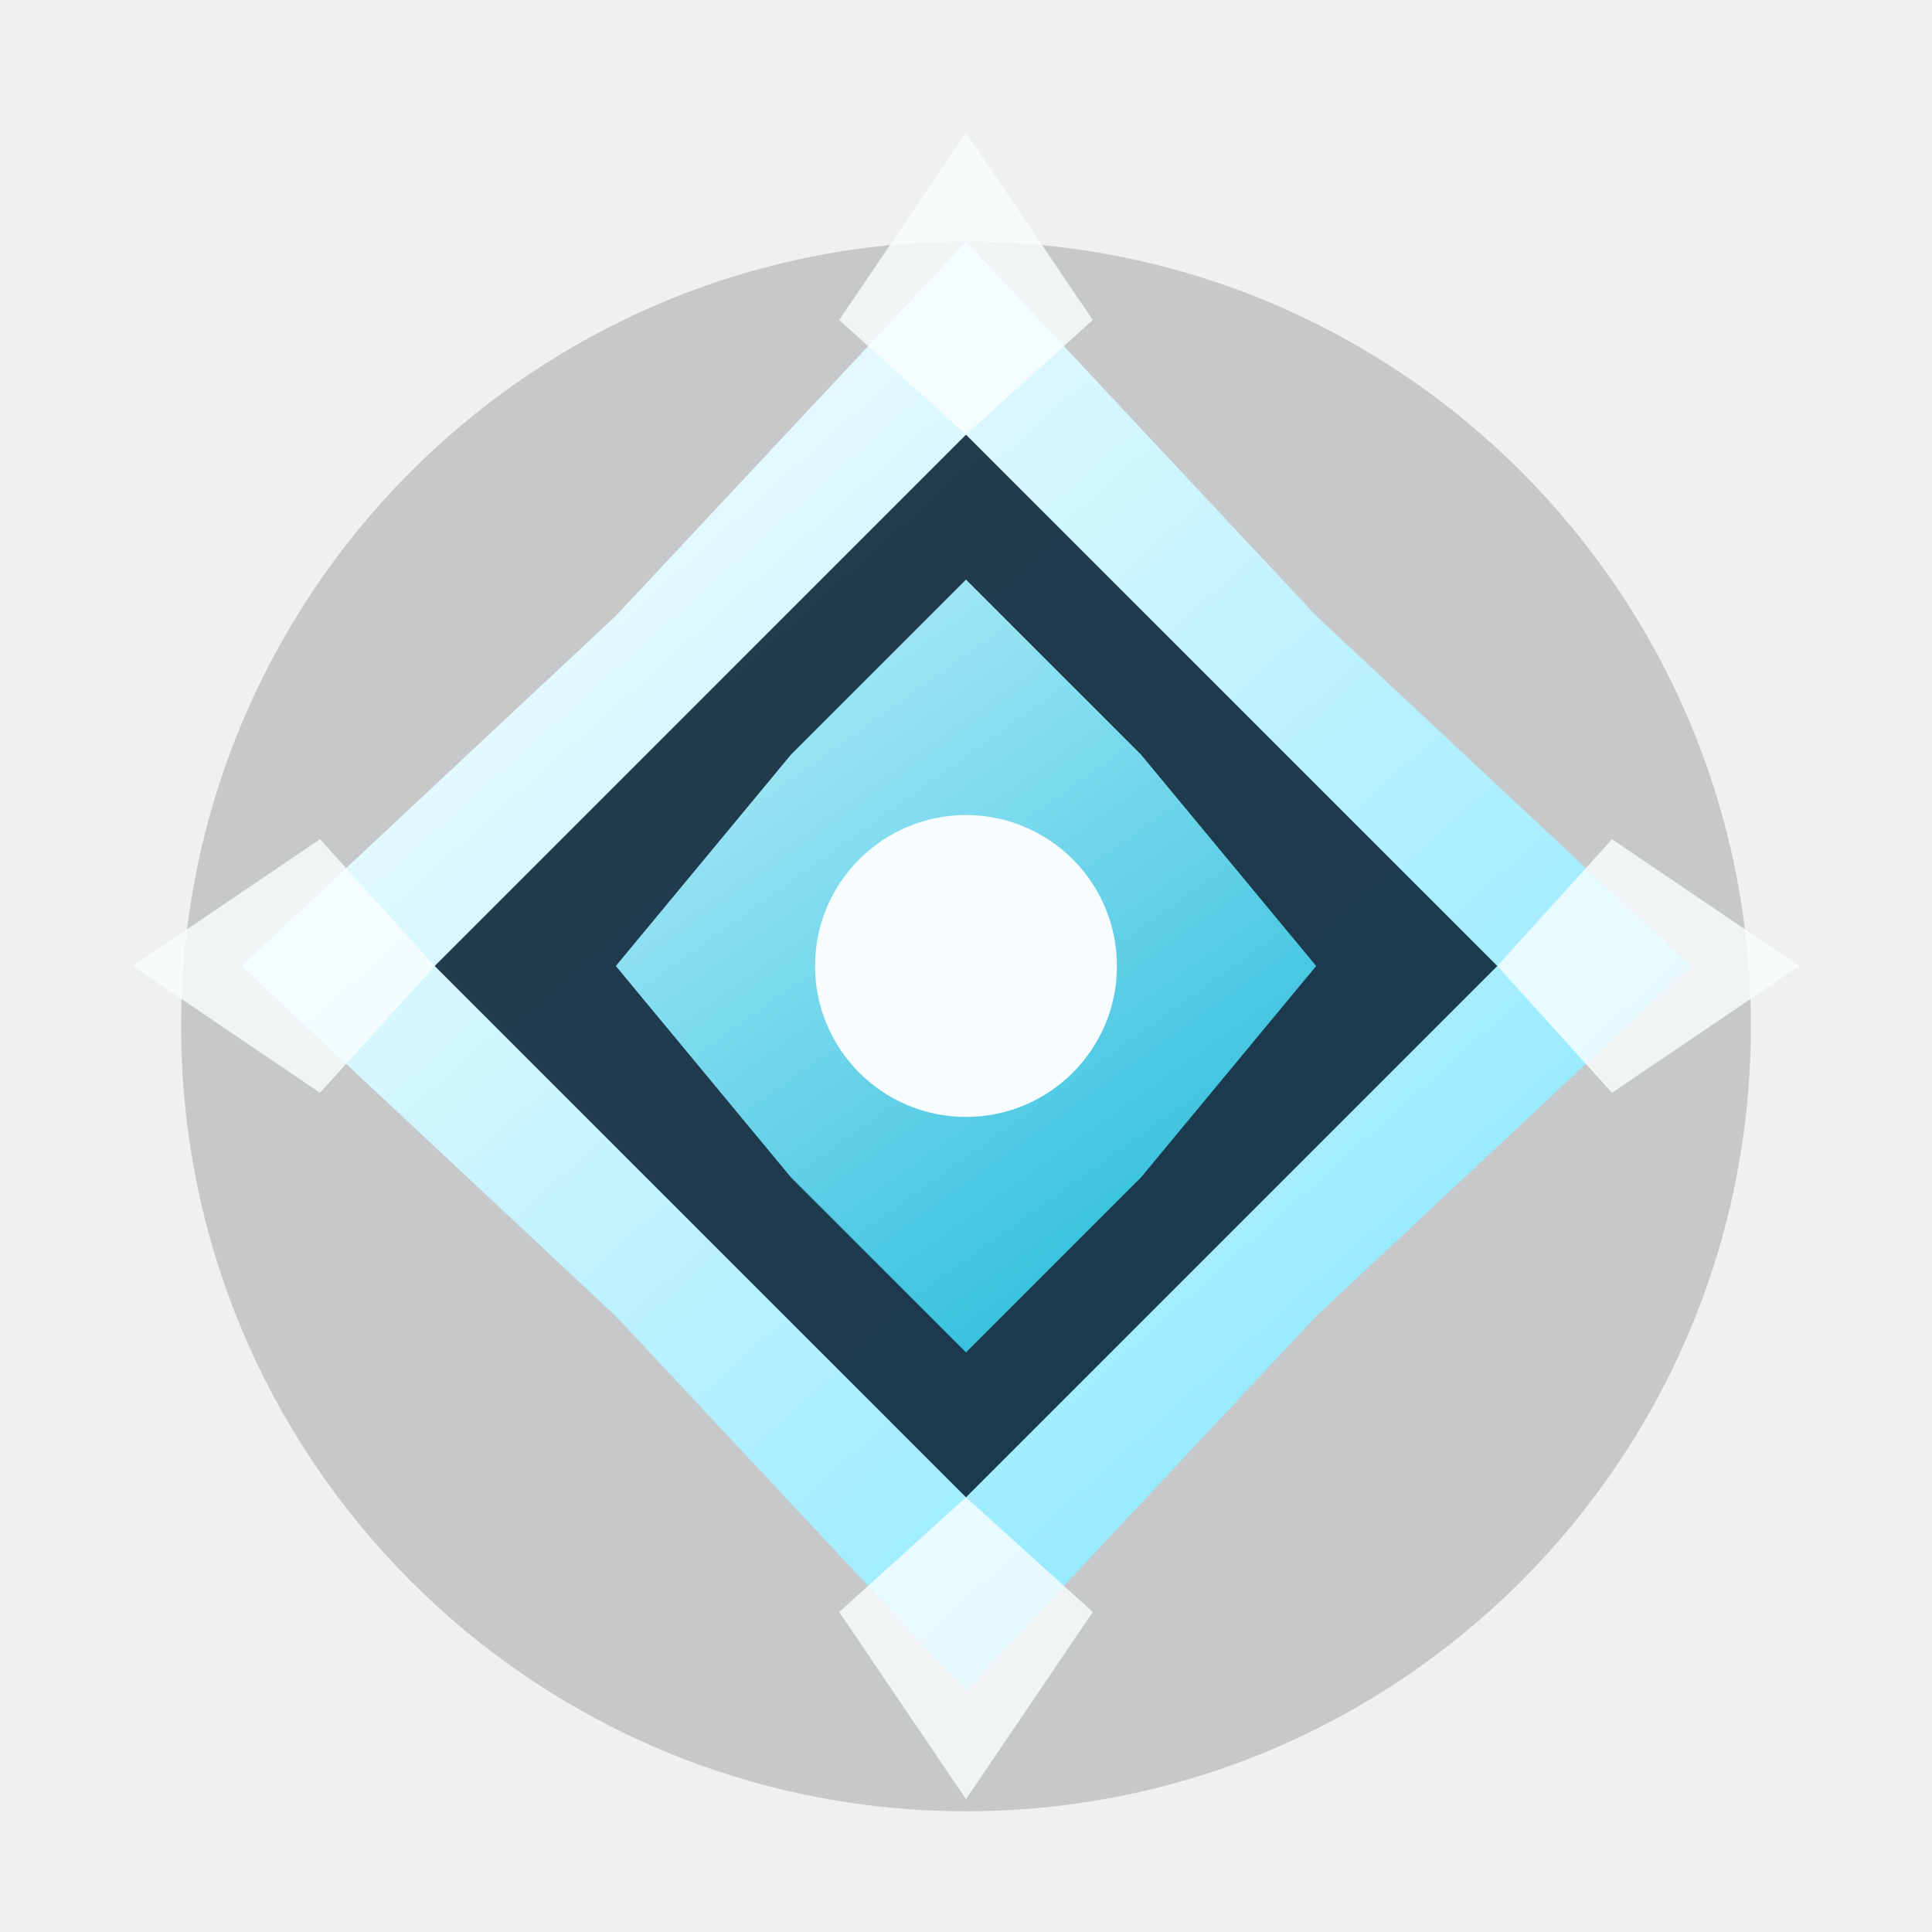
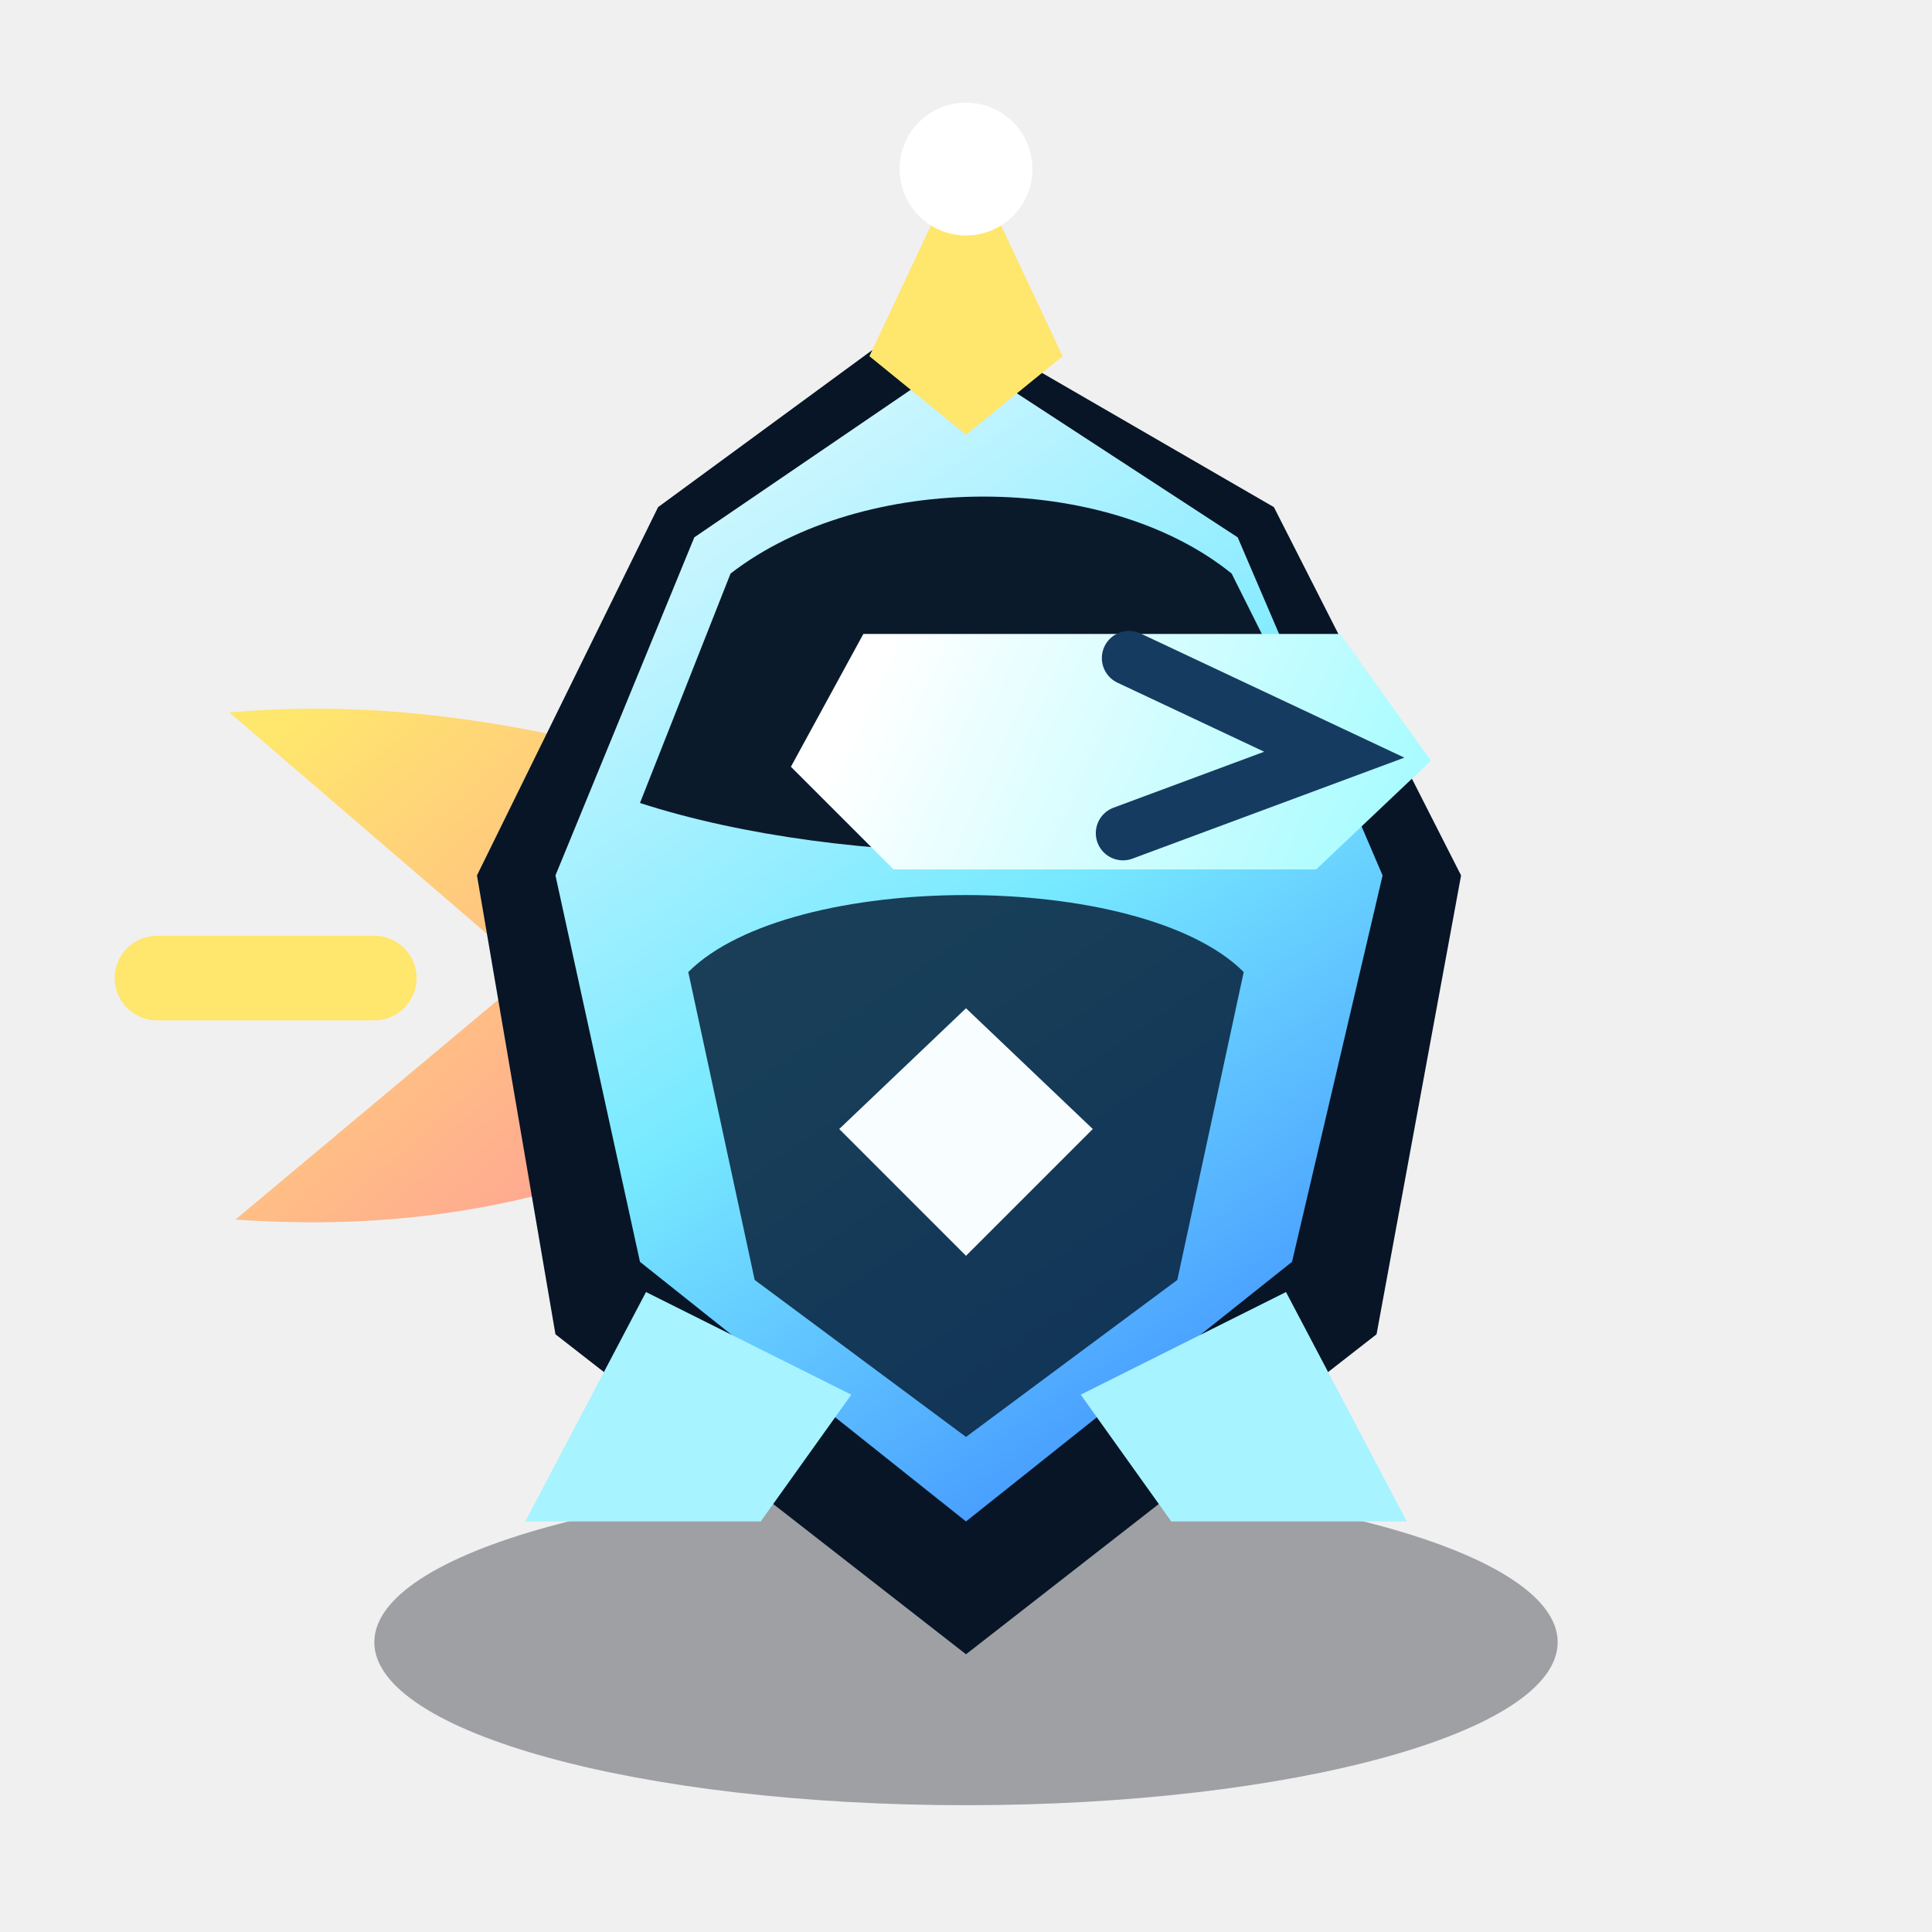
<svg xmlns="http://www.w3.org/2000/svg" width="32" height="32" viewBox="0 0 32 32" fill="none">
  <defs>
-     <linearGradient id="playerCoreA" x1="7" y1="6" x2="24" y2="25" gradientUnits="userSpaceOnUse">
+     <linearGradient id="courierSuitA" x1="9" y1="5" x2="24" y2="27" gradientUnits="userSpaceOnUse">
      <stop stop-color="#F8FDFF" />
-       <stop offset="1" stop-color="#8AE8FF" />
+       <stop offset="0.48" stop-color="#77E9FF" />
+       <stop offset="1" stop-color="#2768FF" />
    </linearGradient>
-     <linearGradient id="playerWingA" x1="11" y1="8" x2="21" y2="22" gradientUnits="userSpaceOnUse">
-       <stop stop-color="#C7F5FF" />
-       <stop offset="1" stop-color="#1FB8D8" />
+     <linearGradient id="courierCapeA" x1="6" y1="11" x2="20" y2="27" gradientUnits="userSpaceOnUse">
+       <stop stop-color="#FFE66D" />
+       <stop offset="1" stop-color="#FF4EC7" />
+     </linearGradient>
+     <linearGradient id="courierVisorA" x1="15" y1="10" x2="24" y2="14" gradientUnits="userSpaceOnUse">
+       <stop stop-color="#FFFFFF" />
+       <stop offset="1" stop-color="#9FFBFF" />
    </linearGradient>
  </defs>
-   <circle cx="16" cy="17" r="13" fill="#06111E" fill-opacity="0.18" />
-   <path d="M16 4L21.8 10.2L28 16L21.8 21.8L16 28L10.2 21.8L4 16L10.2 10.2L16 4Z" fill="url(#playerCoreA)" />
-   <path d="M16 7.2L20.4 11.6L24.8 16L20.4 20.4L16 24.8L11.6 20.4L7.2 16L11.6 11.6L16 7.2Z" fill="#0A2236" fill-opacity="0.88" />
-   <path d="M16 9.6L18.9 12.5L21.8 16L18.9 19.5L16 22.4L13.1 19.5L10.2 16L13.1 12.5L16 9.6Z" fill="url(#playerWingA)" />
-   <circle cx="16" cy="16" r="2.5" fill="#F8FDFF" />
-   <path d="M16 2.2L18.1 5.3L16 7.2L13.9 5.3L16 2.2Z" fill="#F8FDFF" fill-opacity="0.82" />
-   <path d="M29.8 16L26.7 18.1L24.8 16L26.7 13.9L29.8 16Z" fill="#F8FDFF" fill-opacity="0.82" />
-   <path d="M16 29.8L13.9 26.7L16 24.8L18.1 26.7L16 29.8Z" fill="#F8FDFF" fill-opacity="0.82" />
-   <path d="M2.2 16L5.3 13.9L7.2 16L5.3 18.1L2.2 16Z" fill="#F8FDFF" fill-opacity="0.82" />
+   <ellipse cx="16" cy="27.2" rx="9.8" ry="2.7" fill="#020713" fill-opacity="0.34" />
+   <path d="M14.4 13.7C10.4 12.3 7.2 11.5 3.8 11.8L8.8 16.1L3.9 20.2C8.2 20.5 11.5 19.3 15.2 16.8L14.4 13.7Z" fill="url(#courierCapeA)" />
+   <path d="M15.4 5.1L21.1 8.4L24.2 14.5L22.8 22.1L16 27.4L9.2 22.1L7.9 14.5L10.9 8.4L15.4 5.1Z" fill="#071526" />
+   <path d="M15.9 5.9L20.5 8.9L22.9 14.5L21.4 20.9L16 25.2L10.6 20.9L9.2 14.5L11.5 8.9L15.9 5.9Z" fill="url(#courierSuitA)" />
+   <path d="M11.4 16.1C13.1 14.4 18.9 14.4 20.6 16.1L19.5 21.2L16 23.8L12.5 21.2L11.4 16.1Z" fill="#09233E" fill-opacity="0.86" />
+   <path d="M12.1 9.5C14.3 7.8 18.3 7.8 20.4 9.5L22.3 13.3C19.2 14.4 14 14.4 10.6 13.3L12.1 9.5Z" fill="#0B1A2B" />
+   <path d="M14.3 10.5H22.2L23.7 12.6L21.8 14.4H14.8L13.1 12.7L14.3 10.5Z" fill="url(#courierVisorA)" />
+   <path d="M18.7 10.9L22.1 12.5L18.6 13.8" stroke="#163B61" stroke-width="0.9" stroke-linecap="round" />
+   <path d="M16 2.5L17.6 5.9L16 7.2L14.4 5.9L16 2.5Z" fill="#FFE66D" />
+   <circle cx="16" cy="2.8" r="1.1" fill="#FFFFFF" />
+   <path d="M10.7 21.4L8.7 25.2H12.6L14.1 23.1L10.7 21.4Z" fill="#A7F3FF" />
+   <path d="M21.3 21.4L23.3 25.2H19.4L17.9 23.1L21.3 21.4Z" fill="#A7F3FF" />
+   <path d="M6.2 16.2H2.6" stroke="#FFE66D" stroke-width="1.4" stroke-linecap="round" />
+   <path d="M16 16.7L18.1 18.7L16 20.8L13.9 18.7L16 16.7Z" fill="#F8FDFF" />
</svg>
